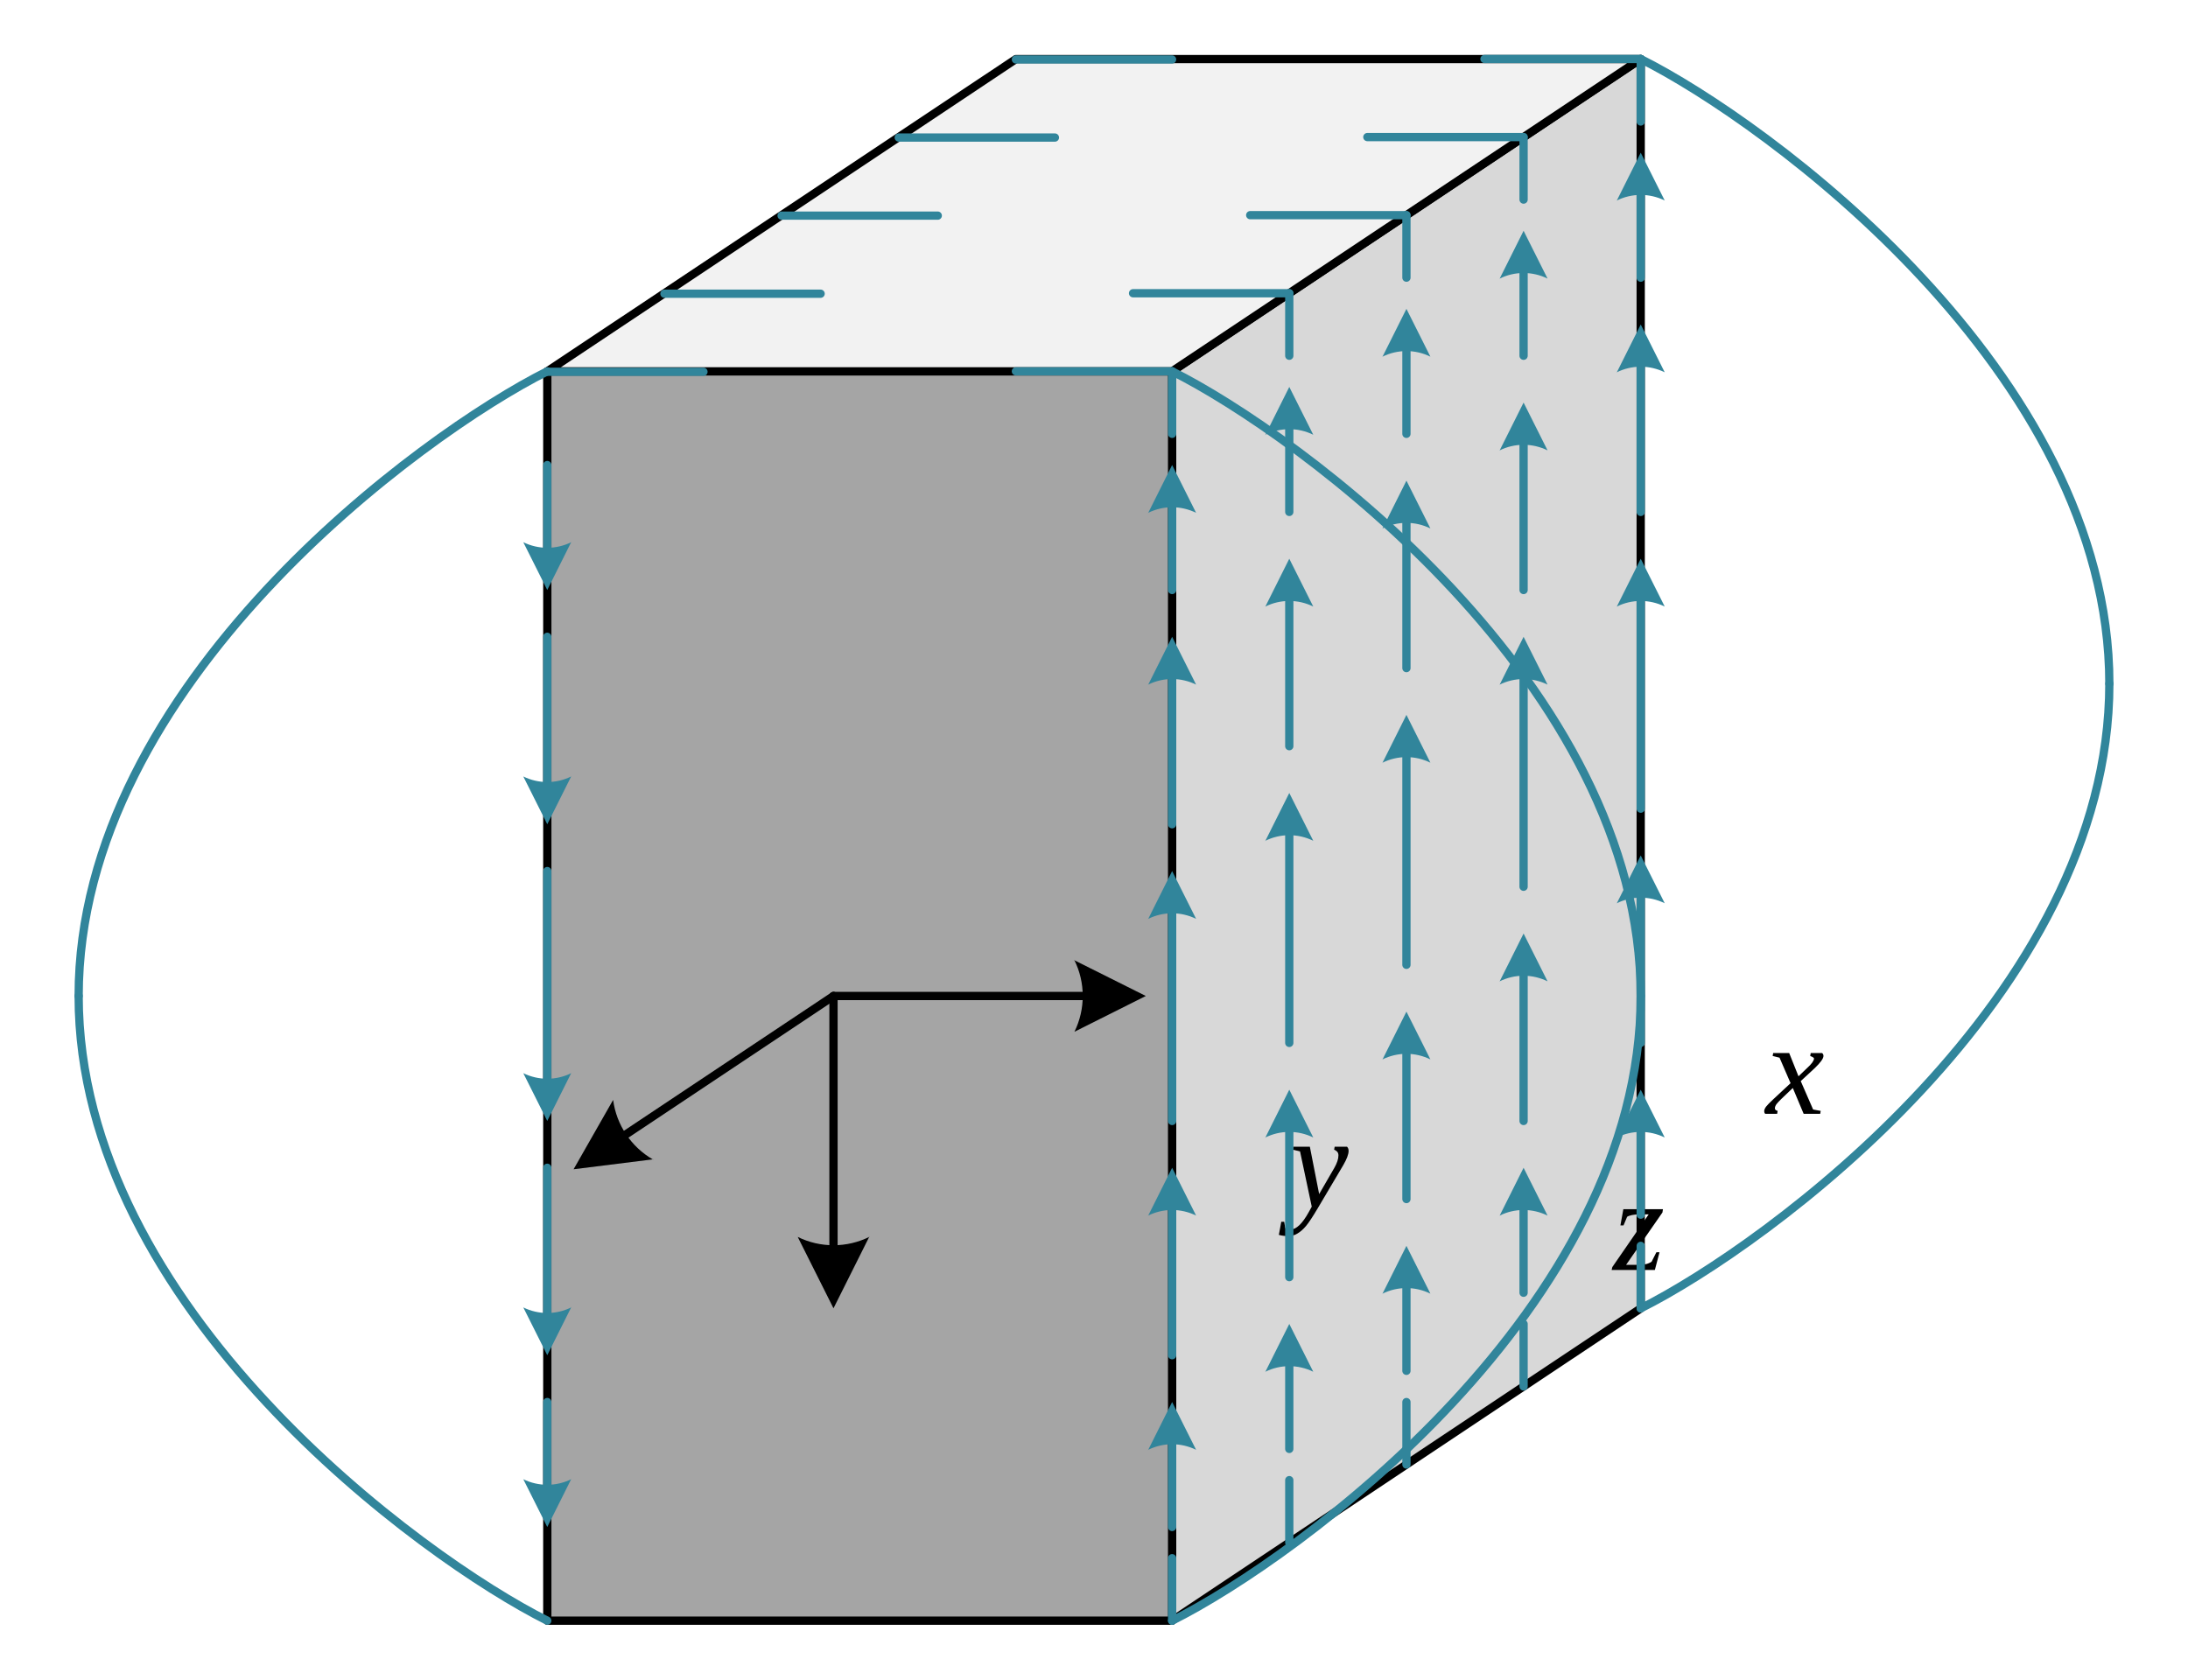
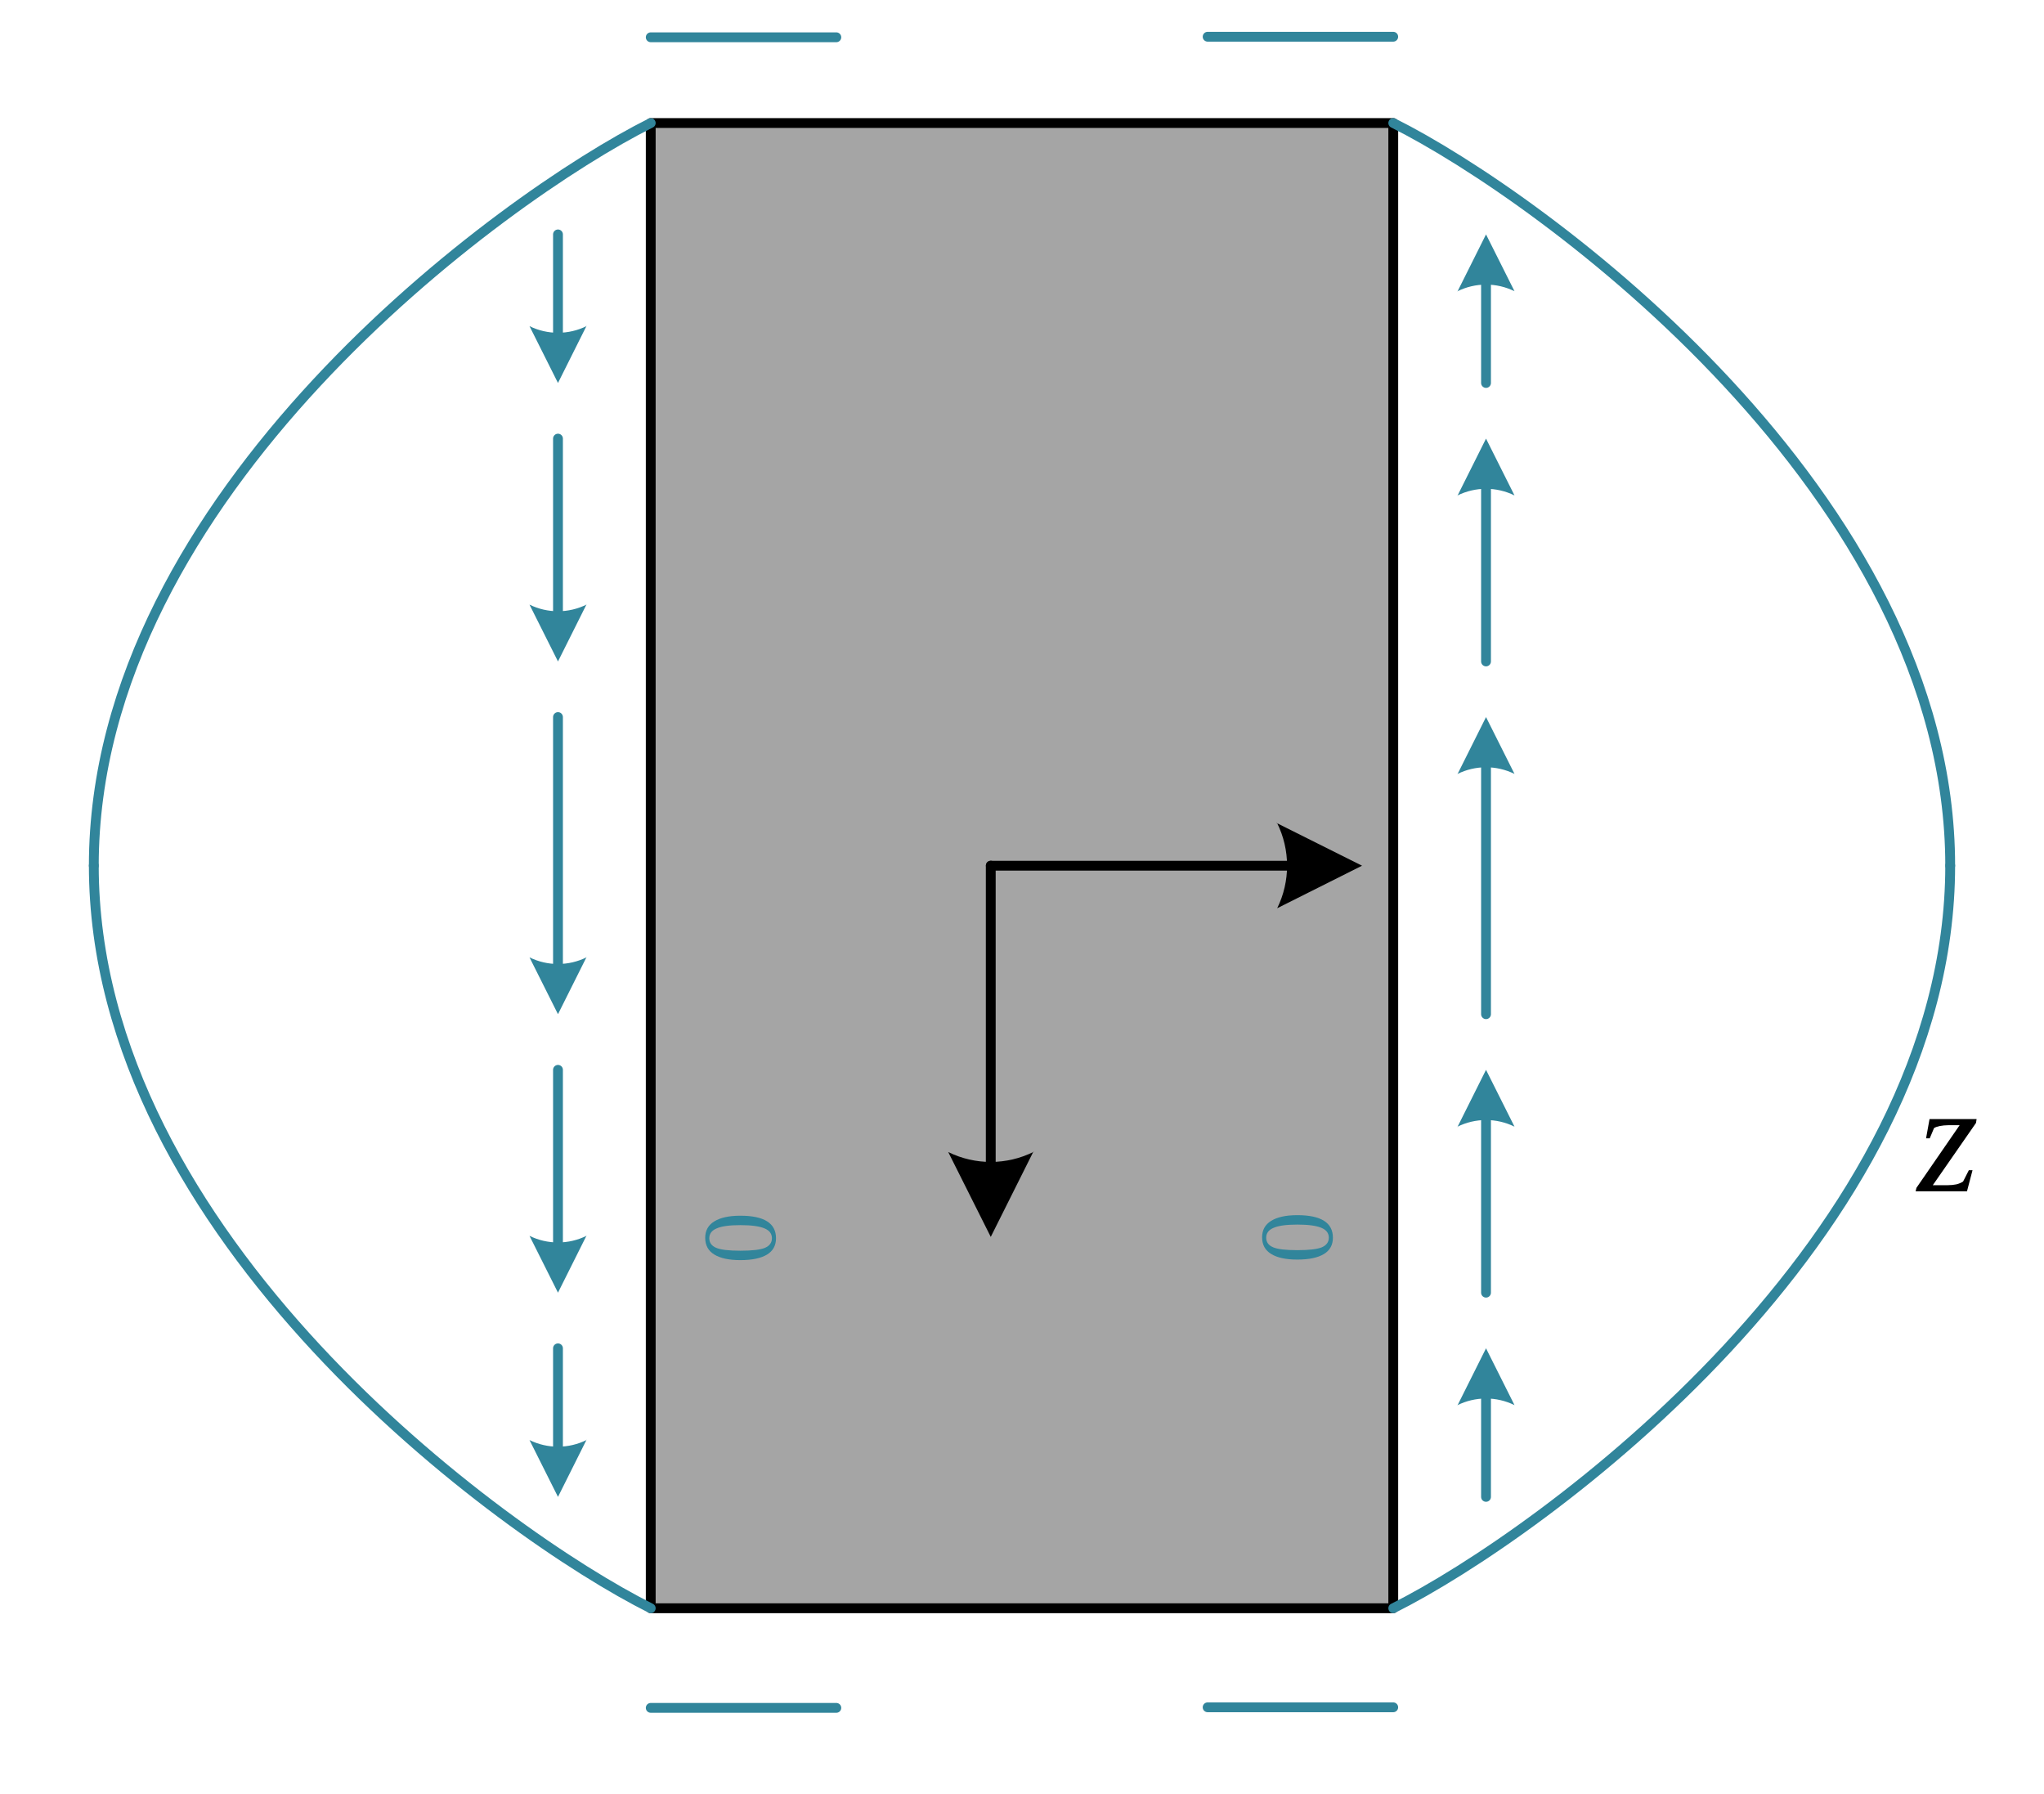
- <svg xmlns="http://www.w3.org/2000/svg" xmlns:ns1="http://schemas.microsoft.com/visio/2003/SVGExtensions/" xmlns:xlink="http://www.w3.org/1999/xlink" width="2.757in" height="2.117in" viewBox="0 0 198.533 152.443" xml:space="preserve" color-interpolation-filters="sRGB" class="st12">
+ <svg xmlns="http://www.w3.org/2000/svg" xmlns:ns1="http://schemas.microsoft.com/visio/2003/SVGExtensions/" xmlns:xlink="http://www.w3.org/1999/xlink" width="2.167in" height="1.901in" viewBox="0 0 156.013 136.905" xml:space="preserve" color-interpolation-filters="sRGB" class="st10">
  <ns1:documentProperties ns1:langID="1043" ns1:metric="true" ns1:viewMarkup="false" />
  <style type="text/css">
	
- 		.st1 {fill:#d8d8d8;stroke:#000000;stroke-linecap:round;stroke-linejoin:round;stroke-width:0.75}
- 		.st2 {fill:#a5a5a5;stroke:#000000;stroke-linecap:round;stroke-linejoin:round;stroke-width:0.75}
- 		.st3 {marker-end:url(#mrkr5-12);stroke:#000000;stroke-linecap:round;stroke-linejoin:round;stroke-width:0.75}
- 		.st4 {fill:#000000;fill-opacity:1;stroke:#000000;stroke-opacity:1;stroke-width:0.229}
- 		.st5 {fill:none;stroke:none;stroke-linecap:round;stroke-linejoin:round;stroke-width:0.75}
- 		.st6 {fill:#000000;font-family:Times New Roman;font-size:1em;font-style:italic}
- 		.st7 {fill:#f2f2f2;stroke:#000000;stroke-linecap:round;stroke-linejoin:round;stroke-width:0.75}
- 		.st8 {stroke:#31859b;stroke-linecap:round;stroke-linejoin:round;stroke-width:0.75}
- 		.st9 {marker-start:url(#mrkr5-47);stroke:#31859b;stroke-linecap:round;stroke-linejoin:round;stroke-width:0.75}
- 		.st10 {fill:#31859b;fill-opacity:1;stroke:#31859b;stroke-opacity:1;stroke-width:0.342}
- 		.st11 {fill:#31859b;font-family:Times New Roman;font-size:0.667em}
- 		.st12 {fill:none;fill-rule:evenodd;font-size:12px;overflow:visible;stroke-linecap:square;stroke-miterlimit:3}
+ 		.st1 {fill:#a5a5a5;stroke:#000000;stroke-linecap:round;stroke-linejoin:round;stroke-width:0.75}
+ 		.st2 {marker-end:url(#mrkr5-10);stroke:#000000;stroke-linecap:round;stroke-linejoin:round;stroke-width:0.75}
+ 		.st3 {fill:#000000;fill-opacity:1;stroke:#000000;stroke-opacity:1;stroke-width:0.229}
+ 		.st4 {fill:none;stroke:none;stroke-linecap:round;stroke-linejoin:round;stroke-width:0.75}
+ 		.st5 {fill:#000000;font-family:Times New Roman;font-size:1em;font-style:italic}
+ 		.st6 {stroke:#31859b;stroke-linecap:round;stroke-linejoin:round;stroke-width:0.75}
+ 		.st7 {marker-start:url(#mrkr5-35);stroke:#31859b;stroke-linecap:round;stroke-linejoin:round;stroke-width:0.75}
+ 		.st8 {fill:#31859b;fill-opacity:1;stroke:#31859b;stroke-opacity:1;stroke-width:0.342}
+ 		.st9 {fill:#31859b;font-family:Times New Roman;font-size:0.667em}
+ 		.st10 {fill:none;fill-rule:evenodd;font-size:12px;overflow:visible;stroke-linecap:square;stroke-miterlimit:3}
	
	</style>
  <defs id="Markers">
    <g id="lend5">
      <path d="M 2 1 L 0 0 L 1.981 -0.993 C 1.672 -0.365 1.673 0.373 1.985 1 " style="stroke:none" />
    </g>
-     <marker id="mrkr5-12" class="st4" ns1:arrowType="5" ns1:arrowSize="2" ns1:setback="7.63" refX="-7.63" orient="auto" markerUnits="strokeWidth" overflow="visible">
+     <marker id="mrkr5-10" class="st3" ns1:arrowType="5" ns1:arrowSize="2" ns1:setback="7.63" refX="-7.63" orient="auto" markerUnits="strokeWidth" overflow="visible">
      <use xlink:href="#lend5" transform="scale(-4.36,-4.36) " />
    </marker>
-     <marker id="mrkr5-47" class="st10" ns1:arrowType="5" ns1:arrowSize="0" ns1:setback="4.63" refX="4.63" orient="auto" markerUnits="strokeWidth" overflow="visible">
+     <marker id="mrkr5-35" class="st8" ns1:arrowType="5" ns1:arrowSize="0" ns1:setback="4.63" refX="4.63" orient="auto" markerUnits="strokeWidth" overflow="visible">
      <use xlink:href="#lend5" transform="scale(2.92) " />
    </marker>
  </defs>
  <g ns1:mID="0" ns1:index="1" ns1:groupContext="foregroundPage">
    <ns1:pageProperties ns1:drawingScale="0.0393701" ns1:pageScale="0.0393701" ns1:drawingUnits="24" ns1:shadowOffsetX="8.50394" ns1:shadowOffsetY="-8.50394" />
-     <g id="shape3138-1" ns1:mID="3138" ns1:groupContext="shape" transform="translate(106.353,-5.35523)">
-       <path d="M0 39.06 L42.52 10.71 L42.52 124.1 L0 152.44 L0 39.06 Z" class="st1" />
+     <g id="shape4371-1" ns1:mID="4371" ns1:groupContext="shape" transform="translate(49.66,-14.1264)">
+       <rect x="0" y="23.519" width="56.693" height="113.386" class="st1" />
    </g>
-     <g id="shape3139-3" ns1:mID="3139" ns1:groupContext="shape" transform="translate(49.66,-5.35526)">
-       <rect x="0" y="39.057" width="56.693" height="113.386" class="st2" />
-     </g>
-     <g id="group3140-5" transform="translate(75.6261,-33.7017)" ns1:mID="3140" ns1:groupContext="group">
-       <g id="shape3141-6" ns1:mID="3141" ns1:groupContext="shape" transform="translate(152.443,124.096) rotate(90)">
-         <path d="M0 152.44 L22.62 152.44" class="st3" />
+     <g id="group4372-3" transform="translate(75.6261,-42.4728)" ns1:mID="4372" ns1:groupContext="group">
+       <g id="shape4373-4" ns1:mID="4373" ns1:groupContext="shape" transform="translate(136.905,108.559) rotate(90)">
+         <path d="M0 136.91 L22.62 136.91" class="st2" />
      </g>
-       <g id="shape3142-13" ns1:mID="3142" ns1:groupContext="shape">
+       <g id="shape4374-11" ns1:mID="4374" ns1:groupContext="shape">
        <ns1:textBlock ns1:margins="rect(4,4,4,4)" ns1:tabSpace="42.5197" />
-         <ns1:textRect cx="7.087" cy="145.356" width="14.18" height="14.173" />
-         <rect x="0" y="138.27" width="14.173" height="14.173" class="st5" />
-         <text x="4.75" y="148.96" class="st6" ns1:langID="1043">
+         <ns1:textRect cx="7.087" cy="129.818" width="14.18" height="14.173" />
+         <rect x="0" y="122.732" width="14.173" height="14.173" class="st4" />
+         <text x="4.75" y="133.42" class="st5" ns1:langID="1043">
          <ns1:paragraph ns1:horizAlign="1" />
          <ns1:tabList />z</text>
      </g>
    </g>
-     <g id="group3143-16" transform="translate(75.6261,-47.8749)" ns1:mID="3143" ns1:groupContext="group">
-       <g id="shape3144-17" ns1:mID="3144" ns1:groupContext="shape" transform="translate(-1.7448E-12,-14.1732)">
-         <path d="M0 152.44 L22.62 152.44" class="st3" />
+     <g id="group4375-14" transform="translate(75.6261,-56.6461)" ns1:mID="4375" ns1:groupContext="group">
+       <g id="shape4376-15" ns1:mID="4376" ns1:groupContext="shape" transform="translate(-1.5692E-12,-14.1732)">
+         <path d="M0 136.91 L22.62 136.91" class="st2" />
      </g>
-       <g id="shape3145-22" ns1:mID="3145" ns1:groupContext="shape" transform="translate(14.1732,0)">
+       <g id="shape4377-20" ns1:mID="4377" ns1:groupContext="shape" transform="translate(14.1732,2.84217E-14)">
        <ns1:textBlock ns1:margins="rect(4,4,4,4)" ns1:tabSpace="42.5197" />
-         <ns1:textRect cx="7.087" cy="145.356" width="14.18" height="14.173" />
-         <rect x="0" y="138.27" width="14.173" height="14.173" class="st5" />
-         <text x="4.42" y="148.96" class="st6" ns1:langID="1043">
+         <ns1:textRect cx="7.087" cy="129.818" width="14.18" height="14.173" />
+         <rect x="0" y="122.732" width="14.173" height="14.173" class="st4" />
+         <text x="4.42" y="133.42" class="st5" ns1:langID="1043">
          <ns1:paragraph ns1:horizAlign="1" />
          <ns1:tabList />x</text>
      </g>
    </g>
-     <g id="shape3146-25" ns1:mID="3146" ns1:groupContext="shape" transform="translate(49.66,-118.741)">
-       <path d="M0 152.44 L42.52 124.1 L99.21 124.1 L56.69 152.44 L0 152.44 Z" class="st7" />
+     <g id="shape4381-23" ns1:mID="4381" ns1:groupContext="shape" transform="translate(3.96921,86.1807) rotate(53.1301) scale(1,-1)">
+       <path d="M0 127.98 C11.34 133.65 48.19 144.99 70.87 127.98" class="st6" />
    </g>
-     <g id="shape3147-27" ns1:mID="3147" ns1:groupContext="shape" transform="translate(160.186,217.235) rotate(146.31)">
-       <path d="M0 152.44 L22.62 152.44" class="st3" />
+     <g id="shape4382-26" ns1:mID="4382" ns1:groupContext="shape" transform="translate(3.96921,45.9909) rotate(-53.1301)">
+       <path d="M0 127.98 C11.34 133.65 48.19 144.99 70.87 127.98" class="st6" />
    </g>
-     <g id="shape3148-32" ns1:mID="3148" ns1:groupContext="shape" transform="translate(58.6182,-39.371)">
-       <ns1:textBlock ns1:margins="rect(4,4,4,4)" ns1:tabSpace="42.5197" />
-       <ns1:textRect cx="7.087" cy="145.356" width="14.18" height="14.173" />
-       <rect x="0" y="138.27" width="14.173" height="14.173" class="st5" />
-       <text x="4.42" y="148.96" class="st6" ns1:langID="1043">
-         <ns1:paragraph ns1:horizAlign="1" />
-         <ns1:tabList />y</text>
-     </g>
-     <g id="shape3149-35" ns1:mID="3149" ns1:groupContext="shape" transform="translate(-8.46095,119.812) rotate(53.1301) scale(1,-1)">
-       <path d="M0 143.52 C11.34 149.19 48.19 160.53 70.87 143.52" class="st8" />
-     </g>
-     <g id="shape3150-38" ns1:mID="3150" ns1:groupContext="shape" transform="translate(-8.46095,60.9771) rotate(-53.1301)">
-       <path d="M0 143.52 C11.34 149.19 48.19 160.53 70.87 143.52" class="st8" />
-     </g>
-     <g id="group3151-41" transform="translate(148.873,166.302) rotate(180)" ns1:mID="3151" ns1:groupContext="group">
-       <g id="shape3152-42" ns1:mID="3152" ns1:groupContext="shape" transform="translate(-152.443,67.4034) rotate(-90)">
-         <path d="M3.47 152.44 L3.83 152.44 L11.34 152.44" class="st9" />
+     <g id="group4401-29" transform="translate(113.44,154.802) rotate(180)" ns1:mID="4401" ns1:groupContext="group">
+       <g id="shape4402-30" ns1:mID="4402" ns1:groupContext="shape" transform="translate(-136.905,51.8657) rotate(-90)">
+         <path d="M3.47 136.91 L3.83 136.91 L11.34 136.91" class="st7" />
      </g>
-       <g id="shape3153-48" ns1:mID="3153" ns1:groupContext="shape" transform="translate(-152.443,115.592) rotate(-90)">
-         <path d="M3.47 152.44 L3.83 152.44 L22.68 152.44" class="st9" />
+       <g id="shape4403-36" ns1:mID="4403" ns1:groupContext="shape" transform="translate(-136.905,100.055) rotate(-90)">
+         <path d="M3.47 136.91 L3.83 136.91 L22.68 136.91" class="st7" />
      </g>
-       <g id="shape3154-53" ns1:mID="3154" ns1:groupContext="shape" transform="translate(-152.443,88.6633) rotate(-90)">
-         <path d="M3.47 152.44 L3.83 152.44 L17.01 152.44" class="st9" />
+       <g id="shape4404-41" ns1:mID="4404" ns1:groupContext="shape" transform="translate(-136.905,73.1256) rotate(-90)">
+         <path d="M3.47 136.91 L3.83 136.91 L17.01 136.91" class="st7" />
      </g>
-       <g id="shape3155-58" ns1:mID="3155" ns1:groupContext="shape" transform="translate(-152.443,152.443) rotate(-90)">
-         <path d="M3.47 152.44 L3.83 152.44 L11.34 152.44" class="st9" />
+       <g id="shape4405-46" ns1:mID="4405" ns1:groupContext="shape" transform="translate(-136.905,136.905) rotate(-90)">
+         <path d="M3.47 136.91 L3.83 136.91 L11.34 136.91" class="st7" />
      </g>
-       <g id="shape3156-63" ns1:mID="3156" ns1:groupContext="shape" transform="translate(-152.443,136.852) rotate(-90)">
-         <path d="M3.47 152.44 L3.83 152.44 L17.01 152.44" class="st9" />
+       <g id="shape4406-51" ns1:mID="4406" ns1:groupContext="shape" transform="translate(-136.905,121.315) rotate(-90)">
+         <path d="M3.47 136.91 L3.83 136.91 L17.01 136.91" class="st7" />
      </g>
    </g>
-     <g id="group3157-68" transform="translate(138.243,173.389) rotate(180)" ns1:mID="3157" ns1:groupContext="group">
-       <g id="shape3158-69" ns1:mID="3158" ns1:groupContext="shape" transform="translate(-152.443,67.4034) rotate(-90)">
-         <path d="M3.47 152.44 L3.83 152.44 L11.34 152.44" class="st9" />
-       </g>
-       <g id="shape3159-74" ns1:mID="3159" ns1:groupContext="shape" transform="translate(-152.443,115.592) rotate(-90)">
-         <path d="M3.47 152.44 L3.83 152.44 L22.68 152.44" class="st9" />
-       </g>
-       <g id="shape3160-79" ns1:mID="3160" ns1:groupContext="shape" transform="translate(-152.443,88.6633) rotate(-90)">
-         <path d="M3.47 152.44 L3.83 152.44 L17.01 152.44" class="st9" />
-       </g>
-       <g id="shape3161-84" ns1:mID="3161" ns1:groupContext="shape" transform="translate(-152.443,152.443) rotate(-90)">
-         <path d="M3.47 152.44 L3.83 152.44 L11.34 152.44" class="st9" />
-       </g>
-       <g id="shape3162-89" ns1:mID="3162" ns1:groupContext="shape" transform="translate(-152.443,136.852) rotate(-90)">
-         <path d="M3.47 152.44 L3.83 152.44 L17.01 152.44" class="st9" />
-       </g>
+     <g id="shape4415-56" ns1:mID="4415" ns1:groupContext="shape" transform="translate(152.044,86.1807) rotate(126.87)">
+       <path d="M0 127.98 C11.34 133.65 48.19 144.99 70.87 127.98" class="st6" />
    </g>
-     <g id="group3163-94" transform="translate(127.613,180.475) rotate(180)" ns1:mID="3163" ns1:groupContext="group">
-       <g id="shape3164-95" ns1:mID="3164" ns1:groupContext="shape" transform="translate(-152.443,67.4034) rotate(-90)">
-         <path d="M3.47 152.44 L3.83 152.44 L11.34 152.44" class="st9" />
-       </g>
-       <g id="shape3165-100" ns1:mID="3165" ns1:groupContext="shape" transform="translate(-152.443,115.592) rotate(-90)">
-         <path d="M3.47 152.44 L3.83 152.44 L22.68 152.44" class="st9" />
-       </g>
-       <g id="shape3166-105" ns1:mID="3166" ns1:groupContext="shape" transform="translate(-152.443,88.6633) rotate(-90)">
-         <path d="M3.47 152.44 L3.83 152.44 L17.01 152.44" class="st9" />
-       </g>
-       <g id="shape3167-110" ns1:mID="3167" ns1:groupContext="shape" transform="translate(-152.443,152.443) rotate(-90)">
-         <path d="M3.47 152.44 L3.83 152.44 L11.34 152.44" class="st9" />
-       </g>
-       <g id="shape3168-115" ns1:mID="3168" ns1:groupContext="shape" transform="translate(-152.443,136.852) rotate(-90)">
-         <path d="M3.47 152.44 L3.83 152.44 L17.01 152.44" class="st9" />
-       </g>
+     <g id="shape4416-59" ns1:mID="4416" ns1:groupContext="shape" transform="translate(152.044,45.9909) rotate(53.1301) scale(-1,1)">
+       <path d="M0 127.98 C11.34 133.65 48.19 144.99 70.87 127.98" class="st6" />
    </g>
-     <g id="group3169-120" transform="translate(106.353,194.648) rotate(180)" ns1:mID="3169" ns1:groupContext="group">
-       <g id="shape3170-121" ns1:mID="3170" ns1:groupContext="shape" transform="translate(-152.443,67.4034) rotate(-90)">
-         <path d="M3.47 152.44 L3.83 152.44 L11.34 152.44" class="st9" />
-       </g>
-       <g id="shape3171-126" ns1:mID="3171" ns1:groupContext="shape" transform="translate(-152.443,115.592) rotate(-90)">
-         <path d="M3.47 152.44 L3.83 152.44 L22.68 152.44" class="st9" />
-       </g>
-       <g id="shape3172-131" ns1:mID="3172" ns1:groupContext="shape" transform="translate(-152.443,88.6633) rotate(-90)">
-         <path d="M3.47 152.44 L3.83 152.44 L17.01 152.44" class="st9" />
-       </g>
-       <g id="shape3173-136" ns1:mID="3173" ns1:groupContext="shape" transform="translate(-152.443,152.443) rotate(-90)">
-         <path d="M3.47 152.44 L3.83 152.44 L11.34 152.44" class="st9" />
-       </g>
-       <g id="shape3174-141" ns1:mID="3174" ns1:groupContext="shape" transform="translate(-152.443,136.852) rotate(-90)">
-         <path d="M3.47 152.44 L3.83 152.44 L17.01 152.44" class="st9" />
-       </g>
+     <g id="shape4417-62" ns1:mID="4417" ns1:groupContext="shape" transform="translate(-94.3317,29.2354) rotate(-90)">
+       <path d="M3.47 136.91 L3.83 136.91 L11.34 136.91" class="st7" />
    </g>
-     <g id="group3175-146" transform="translate(116.983,187.562) rotate(180)" ns1:mID="3175" ns1:groupContext="group">
-       <g id="shape3176-147" ns1:mID="3176" ns1:groupContext="shape" transform="translate(-152.443,67.4034) rotate(-90)">
-         <path d="M3.47 152.44 L3.83 152.44 L11.34 152.44" class="st9" />
-       </g>
-       <g id="shape3177-152" ns1:mID="3177" ns1:groupContext="shape" transform="translate(-152.443,115.592) rotate(-90)">
-         <path d="M3.47 152.44 L3.83 152.44 L22.68 152.44" class="st9" />
-       </g>
-       <g id="shape3178-157" ns1:mID="3178" ns1:groupContext="shape" transform="translate(-152.443,88.6633) rotate(-90)">
-         <path d="M3.47 152.44 L3.83 152.44 L17.01 152.44" class="st9" />
-       </g>
-       <g id="shape3179-162" ns1:mID="3179" ns1:groupContext="shape" transform="translate(-152.443,152.443) rotate(-90)">
-         <path d="M3.47 152.44 L3.83 152.44 L11.34 152.44" class="st9" />
-       </g>
-       <g id="shape3180-167" ns1:mID="3180" ns1:groupContext="shape" transform="translate(-152.443,136.852) rotate(-90)">
-         <path d="M3.47 152.44 L3.83 152.44 L17.01 152.44" class="st9" />
-       </g>
+     <g id="shape4418-67" ns1:mID="4418" ns1:groupContext="shape" transform="translate(-94.3317,77.4244) rotate(-90)">
+       <path d="M3.47 136.91 L3.83 136.91 L22.68 136.91" class="st7" />
    </g>
-     <g id="shape3181-172" ns1:mID="3181" ns1:groupContext="shape" transform="translate(34.0587,91.4657) rotate(53.1301) scale(1,-1)">
-       <path d="M0 143.52 C11.34 149.19 48.19 160.53 70.87 143.52" class="st8" />
+     <g id="shape4419-72" ns1:mID="4419" ns1:groupContext="shape" transform="translate(-94.3317,50.4953) rotate(-90)">
+       <path d="M3.47 136.91 L3.83 136.91 L17.01 136.91" class="st7" />
    </g>
-     <g id="shape3182-175" ns1:mID="3182" ns1:groupContext="shape" transform="translate(34.0587,32.6306) rotate(-53.1301)">
-       <path d="M0 143.52 C11.34 149.19 48.19 160.53 70.87 143.52" class="st8" />
+     <g id="shape4420-77" ns1:mID="4420" ns1:groupContext="shape" transform="translate(-94.3316,114.275) rotate(-90)">
+       <path d="M3.47 136.91 L3.83 136.91 L11.34 136.91" class="st7" />
    </g>
-     <g id="shape3183-178" ns1:mID="3183" ns1:groupContext="shape" transform="translate(164.474,119.812) rotate(126.87)">
-       <path d="M0 143.52 C11.34 149.19 48.19 160.53 70.87 143.52" class="st8" />
+     <g id="shape4421-82" ns1:mID="4421" ns1:groupContext="shape" transform="translate(-94.3316,98.6842) rotate(-90)">
+       <path d="M3.47 136.91 L3.83 136.91 L17.01 136.91" class="st7" />
    </g>
-     <g id="shape3184-181" ns1:mID="3184" ns1:groupContext="shape" transform="translate(164.474,60.9771) rotate(53.1301) scale(-1,1)">
-       <path d="M0 143.52 C11.34 149.19 48.19 160.53 70.87 143.52" class="st8" />
+     <g id="shape4430-87" ns1:mID="4430" ns1:groupContext="shape" transform="translate(92.1797,-134.106)">
+       <path d="M0 136.91 L14.17 136.91" class="st6" />
    </g>
-     <g id="shape3185-184" ns1:mID="3185" ns1:groupContext="shape" transform="translate(-102.783,53.5442) rotate(-90)">
-       <path d="M3.47 152.44 L3.83 152.44 L11.34 152.44" class="st9" />
-     </g>
-     <g id="shape3186-189" ns1:mID="3186" ns1:groupContext="shape" transform="translate(-102.783,101.733) rotate(-90)">
-       <path d="M3.47 152.44 L3.83 152.44 L22.68 152.44" class="st9" />
-     </g>
-     <g id="shape3187-194" ns1:mID="3187" ns1:groupContext="shape" transform="translate(-102.783,74.8041) rotate(-90)">
-       <path d="M3.47 152.44 L3.83 152.44 L17.01 152.44" class="st9" />
-     </g>
-     <g id="shape3188-199" ns1:mID="3188" ns1:groupContext="shape" transform="translate(-102.783,138.584) rotate(-90)">
-       <path d="M3.47 152.44 L3.83 152.44 L11.34 152.44" class="st9" />
-     </g>
-     <g id="shape3189-204" ns1:mID="3189" ns1:groupContext="shape" transform="translate(-102.783,122.993) rotate(-90)">
-       <path d="M3.47 152.44 L3.83 152.44 L17.01 152.44" class="st9" />
-     </g>
-     <g id="shape3226-209" ns1:mID="3226" ns1:groupContext="shape" transform="translate(258.796,33.7017) rotate(90)">
-       <path d="M0 152.44 L5.67 152.44" class="st8" />
-     </g>
-     <g id="shape3227-212" ns1:mID="3227" ns1:groupContext="shape" transform="translate(301.315,5.35525) rotate(90)">
-       <path d="M0 152.44 L5.67 152.44" class="st8" />
-     </g>
-     <g id="shape3228-215" ns1:mID="3228" ns1:groupContext="shape" transform="translate(290.686,12.4419) rotate(90)">
-       <path d="M0 152.44 L5.67 152.44" class="st8" />
-     </g>
-     <g id="shape3229-218" ns1:mID="3229" ns1:groupContext="shape" transform="translate(280.056,19.5285) rotate(90)">
-       <path d="M0 152.44 L5.67 152.44" class="st8" />
-     </g>
-     <g id="shape3230-221" ns1:mID="3230" ns1:groupContext="shape" transform="translate(269.426,26.6151) rotate(90)">
-       <path d="M0 152.44 L5.67 152.44" class="st8" />
-     </g>
-     <g id="shape3231-224" ns1:mID="3231" ns1:groupContext="shape" transform="translate(124.069,-140.001)">
-       <path d="M0 152.44 L14.17 152.44" class="st8" />
-     </g>
-     <g id="shape3232-227" ns1:mID="3232" ns1:groupContext="shape" transform="translate(113.44,-132.914)">
-       <path d="M0 152.44 L14.17 152.44" class="st8" />
-     </g>
-     <g id="shape3233-230" ns1:mID="3233" ns1:groupContext="shape" transform="translate(102.81,-125.828)">
-       <path d="M0 152.44 L14.17 152.44" class="st8" />
-     </g>
-     <g id="shape3234-233" ns1:mID="3234" ns1:groupContext="shape" transform="translate(92.1797,-118.741)">
-       <path d="M0 152.44 L14.17 152.44" class="st8" />
-     </g>
-     <g id="shape3235-236" ns1:mID="3235" ns1:groupContext="shape" transform="translate(134.699,-147.088)">
-       <path d="M0 152.44 L14.17 152.44" class="st8" />
-     </g>
-     <g id="shape3237-239" ns1:mID="3237" ns1:groupContext="shape" transform="translate(-3.57014,11.4214) rotate(-90)">
+     <g id="shape4436-90" ns1:mID="4436" ns1:groupContext="shape" transform="translate(-30.5521,9.84272) rotate(-90)">
      <ns1:textBlock ns1:margins="rect(4,4,4,4)" ns1:tabSpace="42.5197" />
-       <ns1:textRect cx="4.734" cy="145.356" width="9.47" height="14.173" />
-       <rect x="0" y="138.27" width="9.468" height="14.173" class="st5" />
-       <text x="4" y="147.76" class="st11" ns1:langID="1043">
+       <ns1:textRect cx="4.734" cy="129.818" width="9.47" height="14.173" />
+       <rect x="0" y="122.732" width="9.468" height="14.173" class="st4" />
+       <text x="4" y="132.22" class="st9" ns1:langID="1043">
        <ns1:paragraph ns1:horizAlign="1" />
        <ns1:tabList />0</text>
    </g>
-     <g id="shape3238-242" ns1:mID="3238" ns1:groupContext="shape" transform="translate(-14.0583,18.7915) rotate(-90)">
+     <g id="shape4445-93" ns1:mID="4445" ns1:groupContext="shape" transform="translate(49.66,-134.064)">
+       <path d="M0 136.91 L14.17 136.91" class="st6" />
+     </g>
+     <g id="shape4451-96" ns1:mID="4451" ns1:groupContext="shape" transform="translate(-73.0718,9.88524) rotate(-90)">
      <ns1:textBlock ns1:margins="rect(4,4,4,4)" ns1:tabSpace="42.5197" />
-       <ns1:textRect cx="4.734" cy="145.356" width="9.47" height="14.173" />
-       <rect x="0" y="138.27" width="9.468" height="14.173" class="st5" />
-       <text x="4" y="147.76" class="st11" ns1:langID="1043">
+       <ns1:textRect cx="4.734" cy="129.818" width="9.47" height="14.173" />
+       <rect x="0" y="122.732" width="9.468" height="14.173" class="st4" />
+       <text x="4" y="132.22" class="st9" ns1:langID="1043">
        <ns1:paragraph ns1:horizAlign="1" />
        <ns1:tabList />0</text>
    </g>
-     <g id="shape3239-245" ns1:mID="3239" ns1:groupContext="shape" transform="translate(-24.83,25.5946) rotate(-90)">
+     <g id="shape4452-99" ns1:mID="4452" ns1:groupContext="shape" transform="translate(92.1797,-6.56869)">
+       <path d="M0 136.91 L14.17 136.91" class="st6" />
+     </g>
+     <g id="shape4453-102" ns1:mID="4453" ns1:groupContext="shape" transform="translate(-30.5521,136.488) rotate(-90)">
      <ns1:textBlock ns1:margins="rect(4,4,4,4)" ns1:tabSpace="42.5197" />
-       <ns1:textRect cx="4.734" cy="145.356" width="9.47" height="14.173" />
-       <rect x="0" y="138.27" width="9.468" height="14.173" class="st5" />
-       <text x="4" y="147.76" class="st11" ns1:langID="1043">
+       <ns1:textRect cx="4.734" cy="129.818" width="9.47" height="14.173" />
+       <rect x="0" y="122.732" width="9.468" height="14.173" class="st4" />
+       <text x="4" y="132.22" class="st9" ns1:langID="1043">
        <ns1:paragraph ns1:horizAlign="1" />
        <ns1:tabList />0</text>
    </g>
-     <g id="shape3241-248" ns1:mID="3241" ns1:groupContext="shape" transform="translate(-35.2186,32.7663) rotate(-90)">
+     <g id="shape4454-105" ns1:mID="4454" ns1:groupContext="shape" transform="translate(49.66,-6.52618)">
+       <path d="M0 136.91 L14.17 136.91" class="st6" />
+     </g>
+     <g id="shape4455-108" ns1:mID="4455" ns1:groupContext="shape" transform="translate(-73.0718,136.53) rotate(-90)">
      <ns1:textBlock ns1:margins="rect(4,4,4,4)" ns1:tabSpace="42.5197" />
-       <ns1:textRect cx="4.734" cy="145.356" width="9.47" height="14.173" />
-       <rect x="0" y="138.27" width="9.468" height="14.173" class="st5" />
-       <text x="4" y="147.76" class="st11" ns1:langID="1043">
-         <ns1:paragraph ns1:horizAlign="1" />
-         <ns1:tabList />0</text>
-     </g>
-     <g id="shape3242-251" ns1:mID="3242" ns1:groupContext="shape" transform="translate(-46.0898,39.8529) rotate(-90)">
-       <ns1:textBlock ns1:margins="rect(4,4,4,4)" ns1:tabSpace="42.5197" />
-       <ns1:textRect cx="4.734" cy="145.356" width="9.47" height="14.173" />
-       <rect x="0" y="138.27" width="9.468" height="14.173" class="st5" />
-       <text x="4" y="147.76" class="st11" ns1:langID="1043">
-         <ns1:paragraph ns1:horizAlign="1" />
-         <ns1:tabList />0</text>
-     </g>
-     <g id="shape3243-254" ns1:mID="3243" ns1:groupContext="shape" transform="translate(258.796,141.418) rotate(90)">
-       <path d="M0 152.44 L5.67 152.44" class="st8" />
-     </g>
-     <g id="shape3244-257" ns1:mID="3244" ns1:groupContext="shape" transform="translate(301.315,113.072) rotate(90)">
-       <path d="M0 152.44 L5.67 152.44" class="st8" />
-     </g>
-     <g id="shape3245-260" ns1:mID="3245" ns1:groupContext="shape" transform="translate(290.686,120.158) rotate(90)">
-       <path d="M0 152.44 L5.67 152.44" class="st8" />
-     </g>
-     <g id="shape3246-263" ns1:mID="3246" ns1:groupContext="shape" transform="translate(280.056,127.245) rotate(90)">
-       <path d="M0 152.44 L5.67 152.44" class="st8" />
-     </g>
-     <g id="shape3247-266" ns1:mID="3247" ns1:groupContext="shape" transform="translate(269.426,134.332) rotate(90)">
-       <path d="M0 152.44 L5.67 152.44" class="st8" />
-     </g>
-     <g id="shape3266-269" ns1:mID="3266" ns1:groupContext="shape" transform="translate(81.5498,-139.958)">
-       <path d="M0 152.44 L14.17 152.44" class="st8" />
-     </g>
-     <g id="shape3267-272" ns1:mID="3267" ns1:groupContext="shape" transform="translate(70.9199,-132.872)">
-       <path d="M0 152.44 L14.17 152.44" class="st8" />
-     </g>
-     <g id="shape3268-275" ns1:mID="3268" ns1:groupContext="shape" transform="translate(60.29,-125.785)">
-       <path d="M0 152.44 L14.17 152.44" class="st8" />
-     </g>
-     <g id="shape3269-278" ns1:mID="3269" ns1:groupContext="shape" transform="translate(49.66,-118.699)">
-       <path d="M0 152.44 L14.17 152.44" class="st8" />
-     </g>
-     <g id="shape3270-281" ns1:mID="3270" ns1:groupContext="shape" transform="translate(92.1797,-147.045)">
-       <path d="M0 152.44 L14.17 152.44" class="st8" />
-     </g>
-     <g id="shape3271-284" ns1:mID="3271" ns1:groupContext="shape" transform="translate(-46.0898,11.4639) rotate(-90)">
-       <ns1:textBlock ns1:margins="rect(4,4,4,4)" ns1:tabSpace="42.5197" />
-       <ns1:textRect cx="4.734" cy="145.356" width="9.47" height="14.173" />
-       <rect x="0" y="138.27" width="9.468" height="14.173" class="st5" />
-       <text x="4" y="147.76" class="st11" ns1:langID="1043">
-         <ns1:paragraph ns1:horizAlign="1" />
-         <ns1:tabList />0</text>
-     </g>
-     <g id="shape3272-287" ns1:mID="3272" ns1:groupContext="shape" transform="translate(-56.578,18.834) rotate(-90)">
-       <ns1:textBlock ns1:margins="rect(4,4,4,4)" ns1:tabSpace="42.5197" />
-       <ns1:textRect cx="4.734" cy="145.356" width="9.47" height="14.173" />
-       <rect x="0" y="138.27" width="9.468" height="14.173" class="st5" />
-       <text x="4" y="147.76" class="st11" ns1:langID="1043">
-         <ns1:paragraph ns1:horizAlign="1" />
-         <ns1:tabList />0</text>
-     </g>
-     <g id="shape3273-290" ns1:mID="3273" ns1:groupContext="shape" transform="translate(-67.3497,25.6371) rotate(-90)">
-       <ns1:textBlock ns1:margins="rect(4,4,4,4)" ns1:tabSpace="42.5197" />
-       <ns1:textRect cx="4.734" cy="145.356" width="9.47" height="14.173" />
-       <rect x="0" y="138.27" width="9.468" height="14.173" class="st5" />
-       <text x="4" y="147.76" class="st11" ns1:langID="1043">
-         <ns1:paragraph ns1:horizAlign="1" />
-         <ns1:tabList />0</text>
-     </g>
-     <g id="shape3274-293" ns1:mID="3274" ns1:groupContext="shape" transform="translate(-77.7383,32.8088) rotate(-90)">
-       <ns1:textBlock ns1:margins="rect(4,4,4,4)" ns1:tabSpace="42.5197" />
-       <ns1:textRect cx="4.734" cy="145.356" width="9.47" height="14.173" />
-       <rect x="0" y="138.27" width="9.468" height="14.173" class="st5" />
-       <text x="4" y="147.76" class="st11" ns1:langID="1043">
-         <ns1:paragraph ns1:horizAlign="1" />
-         <ns1:tabList />0</text>
-     </g>
-     <g id="shape3275-296" ns1:mID="3275" ns1:groupContext="shape" transform="translate(-88.6095,39.8954) rotate(-90)">
-       <ns1:textBlock ns1:margins="rect(4,4,4,4)" ns1:tabSpace="42.5197" />
-       <ns1:textRect cx="4.734" cy="145.356" width="9.47" height="14.173" />
-       <rect x="0" y="138.27" width="9.468" height="14.173" class="st5" />
-       <text x="4" y="147.76" class="st11" ns1:langID="1043">
+       <ns1:textRect cx="4.734" cy="129.818" width="9.47" height="14.173" />
+       <rect x="0" y="122.732" width="9.468" height="14.173" class="st4" />
+       <text x="4" y="132.22" class="st9" ns1:langID="1043">
        <ns1:paragraph ns1:horizAlign="1" />
        <ns1:tabList />0</text>
    </g>
  </g>
</svg>
